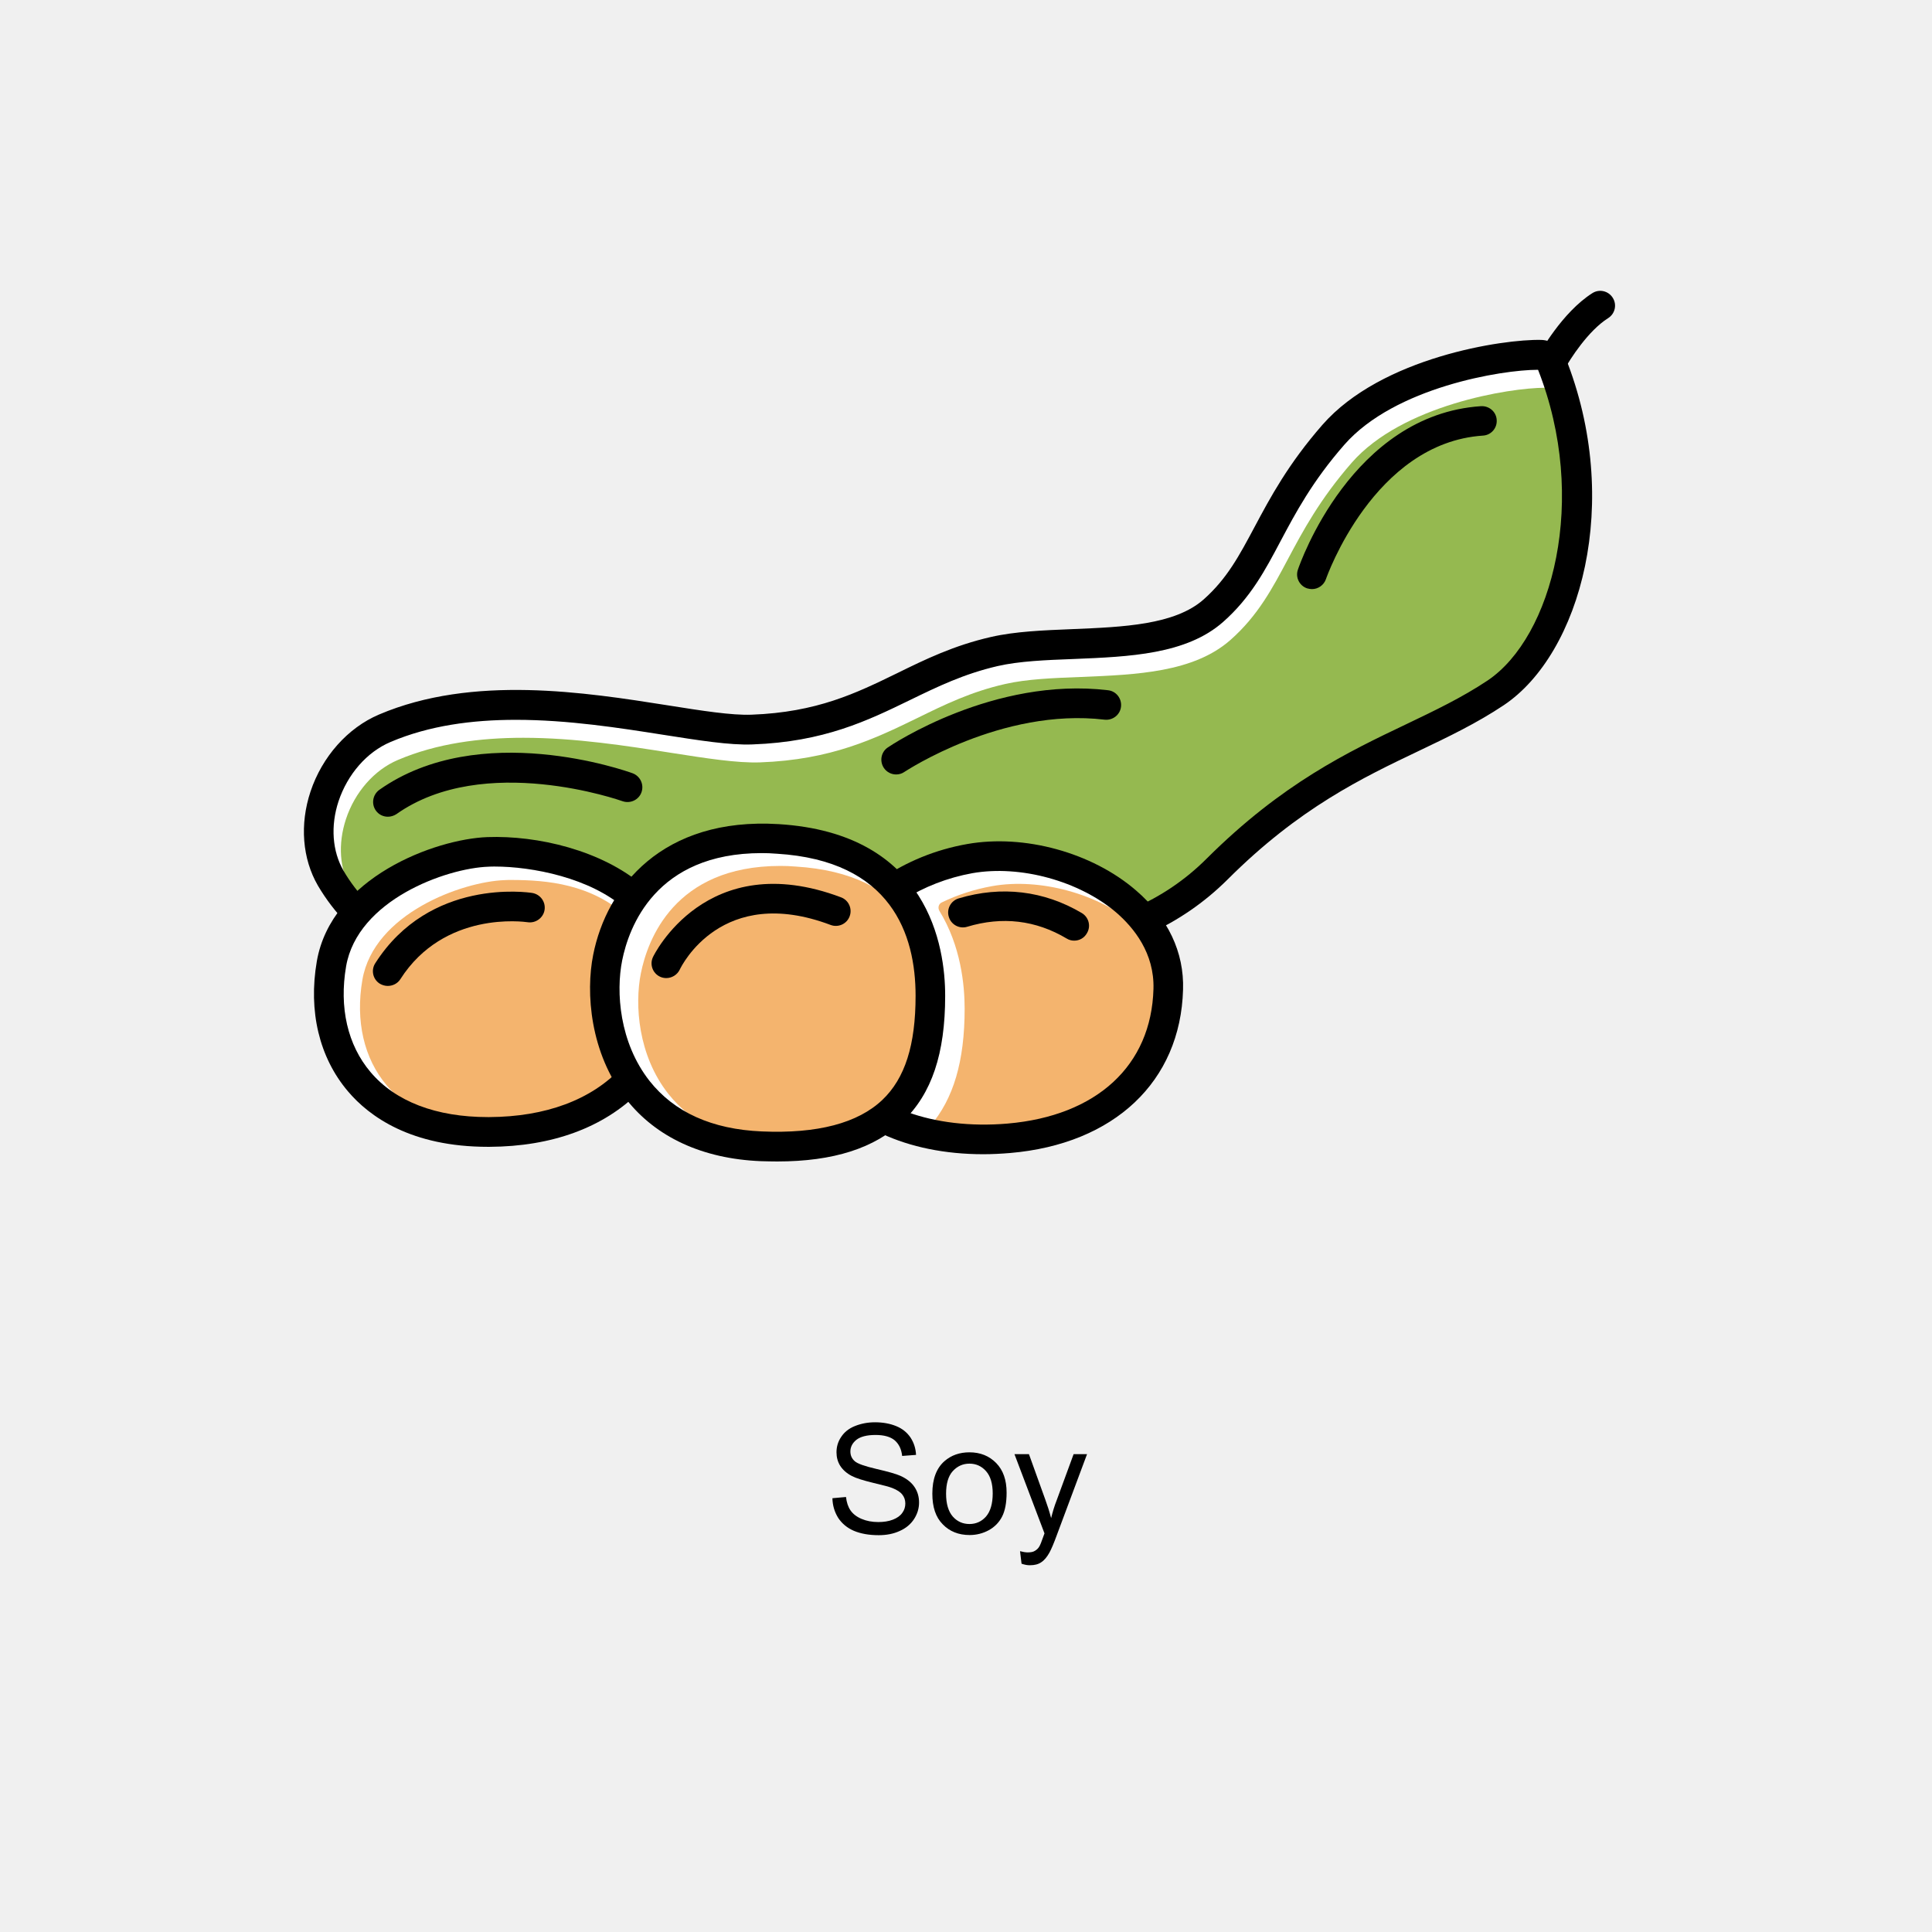
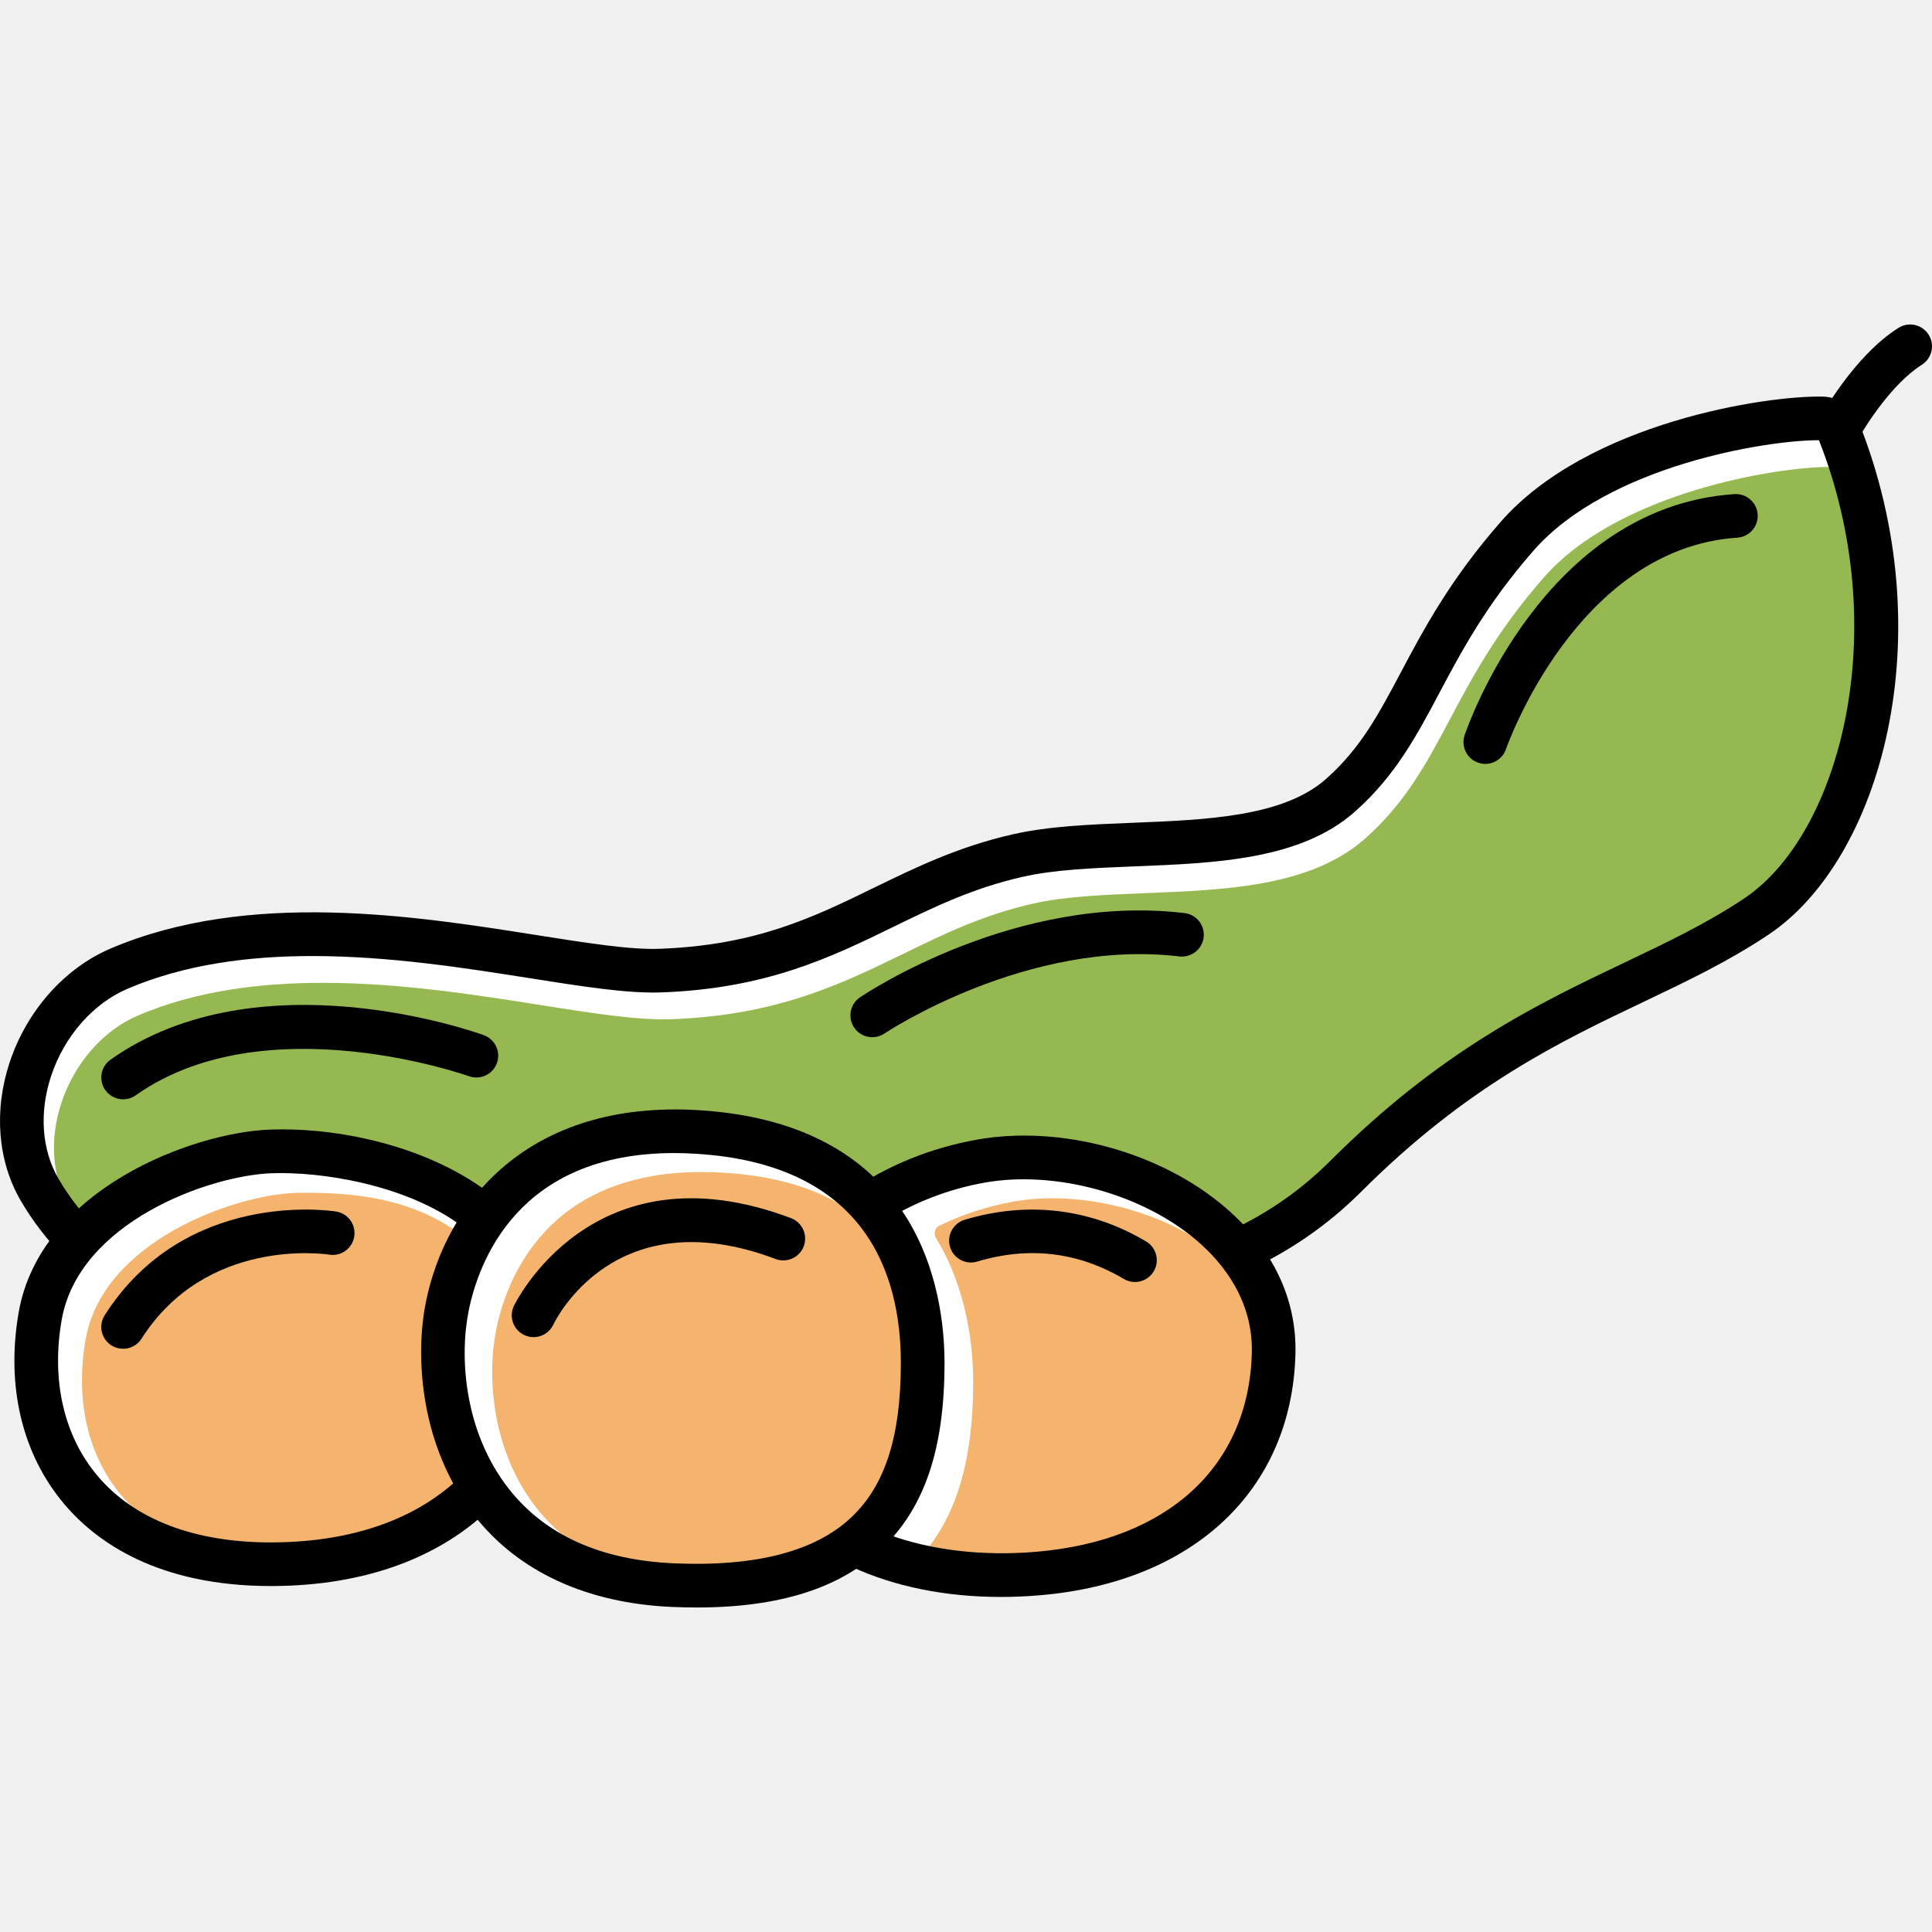
- <svg xmlns="http://www.w3.org/2000/svg" version="1.1" id="Ebene_1" x="0px" y="0px" viewBox="0 0 128 128" style="enable-background:new 0 0 128 128;" xml:space="preserve">
-   <style type="text/css">
- 	.st0{fill:#FFFFFF;}
- 	.st1{fill:#F4B46E;}
- 	.st2{fill:#95B950;}
- </style>
+ <svg xmlns="http://www.w3.org/2000/svg" version="1.1" id="Layer_1" x="0px" y="0px" width="100px" height="100px" viewBox="0 0 100 100" enable-background="new 0 0 100 100" xml:space="preserve">
  <g>
    <g>
-       <path class="st0" d="M73.98,60.47c-2.45-2.11-6.37-3.19-9.55-2.62c-1.32,0.23-2.58,0.68-3.72,1.28c1.62,2.41,1.91,5.19,1.9,6.84    c0,3.48-0.74,5.98-2.29,7.78c1.83,0.63,4.05,0.9,6.44,0.7c5.91-0.51,9.53-3.84,9.67-8.92C76.49,63.15,75.13,61.47,73.98,60.47z" />
-       <path class="st1" d="M75.27,61.33c-2.45-2.11-6.37-3.19-9.55-2.62c-1.17,0.21-2.3,0.58-3.33,1.08c-0.21,0.1-0.27,0.36-0.15,0.56    c1.42,2.32,1.67,4.91,1.67,6.48c0,3.48-0.74,5.98-2.29,7.78c1.83,0.63,4.05,0.9,6.44,0.7c5.91-0.51,9.53-3.84,9.67-8.92    C77.78,64.01,76.42,62.32,75.27,61.33z" />
-       <path class="st0" d="M79.97,56.86c4.99-4.99,9.36-7.07,13.22-8.9c1.91-0.91,3.7-1.76,5.38-2.89c4.3-2.88,6.73-12.03,3.35-20.59    c-0.01,0-0.02,0-0.03,0c-2.35,0-9.46,1.15-12.8,4.96c-2.12,2.43-3.24,4.53-4.23,6.39c-1.02,1.92-1.98,3.74-3.8,5.35    c-2.44,2.16-6.23,2.31-9.9,2.46c-1.86,0.07-3.61,0.14-5.05,0.47c-2.24,0.51-3.97,1.35-5.8,2.25c-2.8,1.36-5.69,2.77-10.44,2.94    c-1.51,0.05-3.56-0.27-5.92-0.64c-2.86-0.45-6.29-0.99-9.75-0.99c-2.86,0-5.73,0.37-8.31,1.47c-1.56,0.66-2.85,2.13-3.44,3.92    c-0.54,1.64-0.43,3.32,0.33,4.61c0.43,0.74,0.96,1.43,1.56,2.07c-0.25,0.23-0.49,0.47-0.71,0.73c1.76-2.06,6.15-3.55,9.96-3.95    c3.82-0.4,8.26,2.54,8.26,2.54s2.74-3.15,7.43-3.6c4.69-0.45,9.09,2.52,9.09,2.52l7.5-2.52c4.46,0.82,7.91,3.32,9.45,4.61    C76.98,59.31,78.54,58.28,79.97,56.86z" />
-       <path d="M71.17,62.32c-0.17,0-0.34-0.04-0.5-0.14c-2.05-1.22-4.27-1.48-6.59-0.78c-0.52,0.16-1.07-0.14-1.22-0.66    c-0.16-0.52,0.14-1.07,0.66-1.22c2.83-0.85,5.65-0.51,8.15,0.97c0.47,0.28,0.62,0.88,0.34,1.34    C71.83,62.15,71.51,62.32,71.17,62.32z" />
-       <path class="st2" d="M80.43,58.07c4.99-4.99,9.36-7.07,13.22-8.9c1.91-0.91,3.7-1.76,5.38-2.89c4.3-2.88,7.85-12.03,4.48-20.59    c-0.01,0-1.14,0-1.15,0c-2.35,0-9.46,1.15-12.8,4.96c-2.12,2.43-3.24,4.53-4.23,6.39c-1.02,1.92-1.98,3.74-3.8,5.35    c-2.44,2.16-6.23,2.31-9.9,2.46c-1.86,0.07-3.61,0.14-5.05,0.47c-2.24,0.51-3.97,1.35-5.8,2.25c-2.8,1.36-5.69,2.77-10.44,2.94    c-1.51,0.05-3.56-0.27-5.92-0.64c-2.86-0.45-6.29-0.99-9.75-0.99c-2.86,0-5.73,0.37-8.31,1.47c-1.56,0.66-2.85,2.13-3.44,3.92    c-0.54,1.64-0.43,3.32,0.33,4.61c0.43,0.74,0.52,0.53,1.12,1.17c-0.25,0.23,3.25-3.02,7.79-3.52c3.81-0.42,9.72,2.9,9.72,2.9    s3.05-3.51,7.74-3.97c4.69-0.45,9.9,3.1,9.9,3.1s4.59-1.92,6.54-2.03c6.11-0.36,8.22,2.54,9.75,4.75    C77.44,60.52,79.01,59.49,80.43,58.07z" />
-       <path d="M103.7,23.65c-0.27-0.67-0.89-1.11-1.59-1.13c-2.51-0.06-10.57,1.14-14.5,5.63c-2.27,2.6-3.45,4.81-4.49,6.76    c-1.02,1.91-1.82,3.42-3.37,4.8c-1.92,1.7-5.35,1.83-8.68,1.97c-1.95,0.08-3.79,0.15-5.41,0.52c-2.46,0.56-4.37,1.49-6.22,2.4    c-2.73,1.33-5.31,2.59-9.65,2.75c-1.32,0.05-3.28-0.26-5.55-0.62c-5.45-0.86-12.91-2.04-19.13,0.61    c-2.07,0.88-3.77,2.79-4.54,5.11c-0.72,2.17-0.54,4.44,0.49,6.22c0.54,0.92,1.2,1.78,1.97,2.57c0.37-0.54,0.8-1.03,1.29-1.48    c-0.6-0.64-1.13-1.33-1.56-2.07c-0.75-1.29-0.87-2.98-0.33-4.61c0.6-1.79,1.88-3.26,3.44-3.92c2.58-1.1,5.45-1.47,8.31-1.47    c3.46,0,6.89,0.54,9.75,0.99c2.37,0.37,4.41,0.7,5.92,0.64c4.75-0.17,7.64-1.58,10.44-2.94c1.83-0.89,3.56-1.73,5.8-2.25    c1.44-0.33,3.19-0.4,5.05-0.47c3.67-0.15,7.46-0.3,9.9-2.46c1.82-1.61,2.78-3.42,3.8-5.35c0.99-1.86,2.1-3.96,4.23-6.39    c3.34-3.81,10.45-4.96,12.8-4.96c0.01,0,0.02,0,0.03,0c3.37,8.56,0.95,17.71-3.35,20.59c-1.68,1.12-3.48,1.98-5.38,2.89    c-3.86,1.84-8.22,3.92-13.22,8.9c-1.47,1.47-3.1,2.53-4.81,3.28c0.43,0.51,0.8,1.06,1.08,1.66c1.8-0.83,3.53-1.98,5.11-3.55    c4.75-4.75,8.96-6.75,12.67-8.52c1.97-0.94,3.83-1.83,5.63-3.03C104.71,43.32,107.54,33.25,103.7,23.65z" />
-       <path d="M75.26,58.99c-2.91-2.51-7.4-3.74-11.18-3.07c-2.11,0.37-4.05,1.18-5.7,2.31c0.29,0.21,0.55,0.43,0.8,0.66    c0.25,0.23,0.48,0.47,0.69,0.72c1.34-0.85,2.9-1.46,4.55-1.76c3.18-0.56,7.1,0.52,9.55,2.62c1.15,1,2.52,2.68,2.45,5.05    c-0.14,5.08-3.76,8.41-9.67,8.92c-2.47,0.21-4.76-0.08-6.63-0.76c-0.46,0.54-1.01,1.03-1.68,1.44c1.87,0.87,4.17,1.35,6.7,1.35    c0.58,0,1.17-0.03,1.78-0.08c6.9-0.59,11.29-4.74,11.46-10.82C78.46,63.09,77.38,60.81,75.26,58.99z" />
-       <path class="st0" d="M32.78,57.42c-0.14,0-0.28,0-0.42,0.01c-2.82,0.1-8.67,2.21-9.43,6.6c-0.47,2.73,0.1,5.22,1.62,7.01    c1.65,1.95,4.34,2.98,7.78,2.98c0.03,0,0.06,0,0.09,0c3.63-0.02,6.58-1.09,8.56-3.09c-0.46-1.17-1.01-3.18-0.73-5.62    c0.46-3.91,1.36-5.35,1.2-5.07C39.12,58.15,35.23,57.42,32.78,57.42z" />
-       <path class="st0" d="M50.46,56.52c-7.04,0-8.8,4.92-9.24,7.11l0,0c-0.42,2.09-0.19,5.43,1.81,7.98c1.64,2.08,4.14,3.21,7.44,3.35    c3.69,0.16,6.37-0.55,7.99-2.09c1.5-1.43,2.2-3.63,2.2-6.9c0-4.04-1.59-8.95-9.2-9.41C51.11,56.53,50.78,56.52,50.46,56.52z     M40.26,63.44L40.26,63.44L40.26,63.44z" />
-       <path class="st1" d="M33.86,58.3c-0.14,0-0.28,0-0.42,0.01c-2.82,0.1-8.67,2.21-9.43,6.6c-0.47,2.73,0.1,5.22,1.62,7.01    c1.65,1.95,4.34,2.98,7.78,2.98c0.03,0,0.06,0,0.09,0c3.63-0.02,6.58-1.09,8.56-3.09c-0.46-1.17-1.79-3.26-1.8-5.72    c0-3.79,1.39-5.69,1.23-5.41C39.16,58.59,36.3,58.3,33.86,58.3z" />
-       <path d="M41.26,70.64c-0.04,0.04-0.07,0.08-0.11,0.12c-1.98,2.11-5,3.23-8.73,3.25c-0.03,0-0.06,0-0.09,0    c-3.44,0-6.13-1.03-7.78-2.98c-1.52-1.79-2.09-4.28-1.62-7.01c0.76-4.39,6.62-6.5,9.43-6.6c0.13-0.01,0.27-0.01,0.42-0.01    c2.45,0,6.34,0.73,8.68,2.83c0.31-0.54,0.69-1.07,1.13-1.57c-2.74-2.34-6.98-3.33-10.3-3.21c-3.46,0.13-10.34,2.67-11.3,8.23    c-0.57,3.31,0.16,6.37,2.06,8.61c1.42,1.68,4.19,3.68,9.28,3.68c0.03,0,0.07,0,0.1,0c4.15-0.02,7.57-1.28,9.93-3.65    C41.93,71.8,41.56,71.23,41.26,70.64z" />
-       <path class="st1" d="M51.7,57.37c-7.04,0-8.8,4.92-9.24,7.11l0,0c-0.42,2.09-0.19,5.43,1.81,7.98c1.64,2.08,4.14,3.21,7.44,3.35    c3.69,0.16,6.37-0.55,7.99-2.09c1.5-1.43,2.2-3.63,2.2-6.9c0-4.04-1.59-8.95-9.2-9.41C52.35,57.38,52.02,57.37,51.7,57.37z     M41.5,64.29L41.5,64.29L41.5,64.29z" />
-       <path d="M51.49,76.95c-0.36,0-0.72-0.01-1.1-0.02c-3.84-0.16-6.92-1.58-8.9-4.1c-2.41-3.07-2.69-7.08-2.19-9.57l0,0    c0.89-4.5,4.59-9.13,12.28-8.66c9.97,0.61,11.04,8.16,11.04,11.37c0,3.84-0.89,6.49-2.8,8.32C57.95,76.07,55.22,76.95,51.49,76.95    z M50.46,56.52c-7.04,0-8.8,4.92-9.24,7.11l0,0c-0.42,2.09-0.19,5.43,1.81,7.98c1.64,2.08,4.14,3.21,7.44,3.35    c3.69,0.16,6.37-0.55,7.99-2.09c1.5-1.43,2.2-3.63,2.2-6.9c0-4.04-1.59-8.95-9.2-9.41C51.11,56.53,50.78,56.52,50.46,56.52z     M40.26,63.44L40.26,63.44L40.26,63.44z" />
-       <path d="M102.79,24.99c-0.16,0-0.32-0.04-0.46-0.12c-0.48-0.26-0.66-0.85-0.4-1.33c0.06-0.12,1.55-2.84,3.57-4.12    c0.46-0.29,1.06-0.15,1.35,0.31c0.29,0.46,0.15,1.06-0.31,1.35c-1.32,0.83-2.53,2.73-2.89,3.39    C103.48,24.81,103.14,24.99,102.79,24.99z" />
-       <path d="M25.7,54.11c-0.31,0-0.61-0.14-0.8-0.41c-0.31-0.44-0.21-1.05,0.23-1.37c6.65-4.7,16.37-1.25,16.78-1.1    c0.51,0.19,0.77,0.75,0.59,1.26c-0.18,0.51-0.75,0.77-1.26,0.59c-0.09-0.03-9.17-3.25-14.98,0.86    C26.09,54.05,25.89,54.11,25.7,54.11z" />
-       <path d="M59.37,51.31c-0.31,0-0.62-0.15-0.81-0.43c-0.3-0.45-0.19-1.06,0.26-1.36c0.28-0.19,7.02-4.69,14.59-3.79    c0.54,0.06,0.92,0.55,0.86,1.09c-0.06,0.54-0.55,0.92-1.09,0.86c-6.82-0.81-13.19,3.42-13.26,3.46    C59.75,51.26,59.56,51.31,59.37,51.31z" />
-       <path d="M86.92,39.03c-0.1,0-0.21-0.02-0.32-0.05c-0.51-0.17-0.79-0.73-0.61-1.24c0.14-0.42,3.58-10.26,12.13-10.83    c0.54-0.03,1.01,0.37,1.04,0.91c0.04,0.54-0.37,1.01-0.91,1.04c-7.24,0.48-10.37,9.41-10.4,9.5    C87.71,38.77,87.33,39.03,86.92,39.03z" />
-       <path d="M25.69,65.32c-0.18,0-0.36-0.05-0.53-0.15c-0.46-0.29-0.59-0.9-0.3-1.35c3.61-5.67,10.13-4.7,10.4-4.66    c0.54,0.09,0.9,0.59,0.82,1.12c-0.08,0.53-0.59,0.9-1.12,0.82c-0.23-0.03-5.53-0.78-8.44,3.78    C26.34,65.16,26.02,65.32,25.69,65.32z" />
-       <path d="M44.14,64.8c-0.14,0-0.28-0.03-0.41-0.09c-0.49-0.23-0.7-0.81-0.47-1.3c0.03-0.07,3.52-7.33,12.46-3.96    c0.51,0.19,0.76,0.76,0.57,1.26c-0.19,0.51-0.76,0.76-1.26,0.57c-7.21-2.72-9.88,2.72-9.99,2.95    C44.87,64.59,44.51,64.8,44.14,64.8z" />
-     </g>
-     <g>
-       <path d="M55.15,99.26l0.9-0.08c0.04,0.36,0.14,0.66,0.3,0.89c0.16,0.23,0.4,0.42,0.73,0.56c0.33,0.14,0.7,0.21,1.11,0.21    c0.36,0,0.69-0.05,0.97-0.16c0.28-0.11,0.49-0.26,0.62-0.45c0.14-0.19,0.2-0.4,0.2-0.62c0-0.23-0.07-0.43-0.2-0.59    c-0.13-0.17-0.35-0.31-0.65-0.43c-0.19-0.08-0.62-0.19-1.29-0.35c-0.66-0.16-1.13-0.31-1.4-0.45c-0.35-0.18-0.6-0.41-0.77-0.67    c-0.17-0.27-0.25-0.57-0.25-0.9c0-0.37,0.1-0.71,0.31-1.02c0.21-0.32,0.51-0.56,0.91-0.72c0.4-0.16,0.84-0.25,1.33-0.25    c0.54,0,1.01,0.09,1.42,0.26c0.41,0.17,0.72,0.43,0.94,0.76c0.22,0.34,0.34,0.72,0.36,1.14l-0.92,0.07    c-0.05-0.46-0.22-0.8-0.5-1.04c-0.28-0.23-0.7-0.35-1.26-0.35c-0.58,0-1,0.11-1.27,0.32c-0.26,0.21-0.4,0.47-0.4,0.77    c0,0.26,0.09,0.47,0.28,0.64c0.18,0.17,0.67,0.34,1.44,0.52c0.78,0.18,1.31,0.33,1.6,0.46c0.42,0.19,0.73,0.44,0.93,0.74    c0.2,0.3,0.3,0.64,0.3,1.03c0,0.38-0.11,0.75-0.33,1.09c-0.22,0.34-0.54,0.61-0.95,0.79c-0.41,0.19-0.88,0.28-1.39,0.28    c-0.65,0-1.2-0.1-1.65-0.29c-0.44-0.19-0.79-0.48-1.04-0.86C55.29,100.17,55.16,99.74,55.15,99.26z" />
-       <path d="M61.77,98.96c0-0.97,0.27-1.69,0.81-2.16c0.45-0.39,1-0.58,1.65-0.58c0.72,0,1.31,0.24,1.77,0.71    c0.46,0.47,0.69,1.12,0.69,1.96c0,0.67-0.1,1.2-0.3,1.59c-0.2,0.39-0.5,0.69-0.88,0.9c-0.39,0.21-0.81,0.32-1.27,0.32    c-0.73,0-1.33-0.24-1.78-0.71C61.99,100.52,61.77,99.84,61.77,98.96z M62.68,98.96c0,0.67,0.15,1.17,0.44,1.51    c0.29,0.33,0.66,0.5,1.11,0.5c0.44,0,0.81-0.17,1.1-0.5c0.29-0.34,0.44-0.85,0.44-1.53c0-0.65-0.15-1.14-0.44-1.47    c-0.29-0.33-0.66-0.5-1.1-0.5c-0.44,0-0.81,0.17-1.11,0.5C62.83,97.79,62.68,98.29,62.68,98.96z" />
-       <path d="M67.68,103.6l-0.1-0.83c0.19,0.05,0.36,0.08,0.51,0.08c0.2,0,0.36-0.03,0.47-0.1c0.12-0.07,0.22-0.16,0.29-0.28    c0.06-0.09,0.15-0.31,0.27-0.66c0.02-0.05,0.04-0.12,0.08-0.22l-1.99-5.25h0.96l1.09,3.03c0.14,0.38,0.27,0.79,0.38,1.21    c0.1-0.41,0.22-0.81,0.37-1.19l1.12-3.05h0.89l-1.99,5.33c-0.21,0.58-0.38,0.97-0.5,1.19c-0.16,0.29-0.34,0.51-0.54,0.64    c-0.2,0.14-0.45,0.2-0.73,0.2C68.08,103.71,67.89,103.67,67.68,103.6z" />
+       <path fill="#FFFFFF" d="M61.973,64.232c-2.817-2.428-7.341-3.672-10.999-3.021c-1.521,0.27-2.968,0.777-4.279,1.471    c1.864,2.771,2.194,5.98,2.193,7.879c-0.002,4.012-0.847,6.883-2.641,8.955c2.11,0.729,4.666,1.039,7.413,0.803    c6.808-0.586,10.97-4.426,11.135-10.273C64.871,67.318,63.303,65.379,61.973,64.232z" />
+       <path fill="#F4B46E" d="M63.457,65.215c-2.816-2.428-7.34-3.67-10.998-3.021c-1.352,0.24-2.646,0.668-3.838,1.246    c-0.238,0.117-0.313,0.416-0.175,0.641c1.63,2.672,1.927,5.658,1.926,7.463c-0.001,4.012-0.847,6.883-2.64,8.955    c2.11,0.729,4.666,1.039,7.412,0.803c6.808-0.586,10.969-4.426,11.135-10.273C66.355,68.301,64.787,66.361,63.457,65.215z" />
+       <path fill="#FFFFFF" d="M68.869,60.074c5.748-5.742,10.779-8.139,15.219-10.252c2.195-1.045,4.268-2.031,6.199-3.324    c4.958-3.316,7.746-13.852,3.863-23.713c-0.012,0-0.023,0-0.034,0c-2.704,0-10.894,1.322-14.741,5.715    c-2.447,2.795-3.733,5.221-4.869,7.357c-1.176,2.215-2.285,4.305-4.379,6.158c-2.811,2.486-7.177,2.66-11.399,2.828    c-2.138,0.086-4.156,0.166-5.813,0.545c-2.58,0.59-4.57,1.561-6.678,2.588c-3.221,1.57-6.551,3.193-12.017,3.391    c-1.742,0.063-4.095-0.309-6.821-0.74c-3.289-0.518-7.242-1.143-11.223-1.143c-3.289,0-6.598,0.426-9.564,1.689    c-1.797,0.766-3.278,2.455-3.964,4.516c-0.627,1.887-0.491,3.824,0.375,5.314c0.495,0.852,1.102,1.65,1.797,2.389    c-0.289,0.266-0.561,0.545-0.816,0.838c2.031-2.375,7.081-4.086,11.475-4.549c4.395-0.461,9.509,2.926,9.509,2.926    s3.159-3.627,8.561-4.15c5.402-0.523,10.473,2.906,10.473,2.906l8.635-2.906c5.131,0.939,9.113,3.826,10.88,5.307    C65.427,62.9,67.23,61.713,68.869,60.074z" />
+       <path d="M58.744,66.357c-0.197,0-0.396-0.051-0.576-0.158c-2.361-1.4-4.914-1.703-7.588-0.9c-0.598,0.18-1.227-0.16-1.406-0.758    s0.16-1.227,0.758-1.406c3.257-0.977,6.504-0.59,9.389,1.121c0.537,0.318,0.715,1.012,0.396,1.549    C59.505,66.16,59.129,66.357,58.744,66.357z" />
+       <path fill="#95B950" d="M69.404,61.461c5.748-5.744,10.779-8.139,15.219-10.252c2.193-1.045,4.266-2.031,6.199-3.324    c4.957-3.316,9.038-13.852,5.155-23.715c-0.012,0-1.315,0-1.327,0c-2.704,0-10.894,1.324-14.74,5.717    c-2.447,2.795-3.734,5.219-4.87,7.357c-1.175,2.215-2.285,4.305-4.378,6.158c-2.811,2.486-7.178,2.66-11.4,2.828    c-2.137,0.086-4.156,0.166-5.813,0.545c-2.58,0.59-4.57,1.559-6.678,2.586c-3.221,1.57-6.551,3.195-12.018,3.393    c-1.742,0.063-4.096-0.309-6.82-0.74c-3.289-0.52-7.242-1.143-11.223-1.143c-3.29,0-6.598,0.426-9.565,1.689    c-1.797,0.766-3.278,2.453-3.964,4.516c-0.627,1.887-0.491,3.822,0.375,5.313c0.495,0.854,0.595,0.613,1.29,1.354    c-0.289,0.264,3.741-3.479,8.968-4.061c4.393-0.488,11.195,3.344,11.195,3.344s3.506-4.045,8.908-4.568    c5.401-0.523,11.4,3.564,11.4,3.564s5.285-2.205,7.527-2.34c7.035-0.418,9.463,2.926,11.223,5.467    C65.961,64.285,67.764,63.1,69.404,61.461z" />
+       <path d="M96.201,21.828c-0.307-0.768-1.026-1.277-1.833-1.299c-2.885-0.074-12.169,1.316-16.692,6.482    c-2.62,2.992-3.973,5.539-5.166,7.787c-1.17,2.203-2.094,3.943-3.881,5.525c-2.207,1.953-6.164,2.111-9.992,2.264    c-2.244,0.09-4.364,0.174-6.226,0.6c-2.833,0.646-5.035,1.721-7.165,2.758c-3.146,1.535-6.119,2.984-11.107,3.164    c-1.52,0.059-3.777-0.301-6.389-0.713c-6.275-0.99-14.87-2.348-22.024,0.699c-2.383,1.016-4.336,3.215-5.223,5.883    c-0.831,2.5-0.625,5.109,0.565,7.16c0.618,1.064,1.385,2.051,2.264,2.959c0.423-0.621,0.925-1.189,1.487-1.705    c-0.695-0.738-1.302-1.537-1.797-2.389c-0.865-1.49-1.002-3.428-0.375-5.314c0.686-2.061,2.167-3.75,3.964-4.516    c2.967-1.264,6.275-1.689,9.564-1.689c3.98,0,7.934,0.625,11.223,1.143c2.727,0.432,5.079,0.803,6.821,0.74    c5.466-0.197,8.796-1.82,12.017-3.391c2.107-1.027,4.098-1.998,6.678-2.588c1.657-0.379,3.676-0.459,5.813-0.545    c4.223-0.168,8.589-0.342,11.399-2.828c2.094-1.854,3.203-3.943,4.379-6.156c1.136-2.139,2.422-4.564,4.869-7.359    c3.848-4.393,12.037-5.715,14.741-5.715c0.012,0,0.022,0,0.034,0c3.883,9.861,1.095,20.396-3.863,23.713    c-1.932,1.293-4.004,2.279-6.199,3.324c-4.439,2.113-9.471,4.51-15.219,10.252c-1.697,1.697-3.568,2.912-5.534,3.783    c0.498,0.588,0.922,1.225,1.249,1.906c2.077-0.959,4.068-2.277,5.883-4.09c5.473-5.471,10.318-7.775,14.593-9.811    c2.271-1.082,4.415-2.104,6.484-3.488C97.36,44.484,100.619,32.891,96.201,21.828z" />
+       <path d="M63.448,62.523c-3.349-2.889-8.52-4.311-12.87-3.537c-2.43,0.432-4.668,1.354-6.559,2.66    c0.33,0.238,0.637,0.49,0.923,0.756s0.55,0.543,0.792,0.83c1.547-0.98,3.339-1.684,5.239-2.021    c3.658-0.65,8.182,0.594,10.999,3.021c1.33,1.146,2.898,3.086,2.822,5.813c-0.165,5.848-4.327,9.688-11.135,10.273    c-2.843,0.244-5.484-0.092-7.637-0.875c-0.526,0.627-1.165,1.184-1.934,1.656c2.159,1.002,4.805,1.559,7.719,1.559    c0.668,0,1.352-0.029,2.045-0.09c7.945-0.684,13.002-5.457,13.199-12.461C67.133,67.248,65.887,64.625,63.448,62.523z" />
+       <path fill="#FFFFFF" d="M14.533,60.717c-0.166,0-0.325,0.004-0.479,0.01c-3.247,0.119-9.989,2.543-10.864,7.602    c-0.544,3.141,0.119,6.008,1.865,8.07c1.903,2.25,5.001,3.438,8.964,3.438c0.034,0,0.067,0,0.102-0.002    c4.182-0.021,7.58-1.25,9.86-3.551c-0.527-1.344-1.167-3.658-0.837-6.471c0.528-4.502,1.566-6.158,1.383-5.84    C21.834,61.557,17.353,60.717,14.533,60.717z" />
+       <path fill="#FFFFFF" d="M34.891,59.682c-8.104,0-10.136,5.668-10.638,8.191l0,0c-0.479,2.406-0.221,6.254,2.083,9.188    c1.883,2.398,4.766,3.695,8.563,3.857c4.247,0.184,7.339-0.629,9.198-2.412c1.725-1.65,2.529-4.176,2.531-7.945    c0-4.648-1.836-10.301-10.594-10.842C35.641,59.693,35.258,59.682,34.891,59.682z M23.145,67.652h0.004H23.145z" />
+       <path fill="#F4B46E" d="M15.771,61.736c-0.166,0-0.326,0.002-0.479,0.008c-3.247,0.119-9.99,2.541-10.864,7.602    c-0.543,3.141,0.119,6.008,1.865,8.07c1.903,2.25,5.002,3.436,8.964,3.436c0.034,0,0.067,0,0.103,0    c4.18-0.021,7.58-1.25,9.859-3.553c-0.526-1.342-2.066-3.75-2.07-6.582c-0.004-4.359,1.605-6.551,1.422-6.234    C21.876,62.068,18.59,61.736,15.771,61.736z" />
+       <path d="M24.295,75.945c-0.041,0.047-0.077,0.098-0.121,0.143c-2.277,2.43-5.754,3.725-10.053,3.746    c-0.034,0.002-0.067,0.002-0.102,0.002c-3.963,0-7.061-1.188-8.964-3.438c-1.746-2.063-2.409-4.93-1.865-8.07    c0.875-5.059,7.617-7.482,10.864-7.602c0.153-0.006,0.313-0.008,0.479-0.008c2.819,0,7.301,0.838,9.994,3.254    c0.36-0.623,0.791-1.234,1.307-1.809c-3.16-2.697-8.043-3.834-11.863-3.695c-3.989,0.146-11.9,3.076-13.007,9.475    c-0.659,3.811,0.182,7.332,2.367,9.914c1.639,1.938,4.82,4.236,10.687,4.236c0.038,0,0.076,0,0.115,0    c4.781-0.023,8.721-1.477,11.43-4.199C25.063,77.279,24.641,76.625,24.295,75.945z" />
+       <path fill="#F4B46E" d="M36.315,60.664c-8.103,0-10.136,5.666-10.638,8.189l0,0c-0.479,2.406-0.221,6.254,2.083,9.188    c1.884,2.398,4.766,3.695,8.563,3.859c4.248,0.182,7.34-0.631,9.199-2.412c1.725-1.652,2.528-4.178,2.53-7.947    c0.001-4.648-1.835-10.301-10.593-10.842C37.066,60.676,36.684,60.664,36.315,60.664z M24.57,68.633h0.004H24.57z" />
+       <path d="M36.072,83.203c-0.413,0-0.836-0.01-1.27-0.027c-4.424-0.189-7.967-1.822-10.244-4.721    c-2.777-3.535-3.094-8.148-2.521-11.023l0,0c1.029-5.176,5.281-10.512,14.137-9.969c11.479,0.709,12.715,9.395,12.714,13.098    c-0.002,4.428-1.027,7.471-3.227,9.578C43.513,82.195,40.367,83.203,36.072,83.203z M34.891,59.682    c-8.104,0-10.136,5.668-10.638,8.191l0,0c-0.479,2.406-0.221,6.254,2.083,9.188c1.883,2.398,4.766,3.695,8.563,3.857    c4.247,0.184,7.339-0.629,9.198-2.412c1.725-1.65,2.529-4.176,2.531-7.945c0-4.648-1.836-10.301-10.594-10.842    C35.641,59.693,35.258,59.682,34.891,59.682z M23.145,67.652h0.004H23.145z" />
+       <path d="M95.151,23.379c-0.181,0-0.363-0.045-0.534-0.137c-0.55-0.295-0.756-0.98-0.459-1.529    c0.071-0.133,1.779-3.273,4.109-4.744c0.528-0.332,1.226-0.174,1.559,0.354c0.332,0.527,0.175,1.225-0.354,1.559    c-1.521,0.959-2.916,3.143-3.325,3.902C95.943,23.162,95.554,23.379,95.151,23.379z" />
+       <path d="M6.373,56.9c-0.354,0-0.703-0.166-0.923-0.477c-0.36-0.51-0.24-1.215,0.27-1.574c7.658-5.414,18.851-1.439,19.323-1.268    c0.586,0.213,0.889,0.861,0.676,1.447s-0.86,0.889-1.447,0.676c-0.104-0.037-10.561-3.738-17.247,0.988    C6.826,56.834,6.599,56.9,6.373,56.9z" />
+       <path d="M45.15,53.686c-0.363,0-0.719-0.174-0.938-0.496c-0.35-0.516-0.215-1.219,0.301-1.568c0.327-0.221,8.09-5.398,16.8-4.361    c0.619,0.074,1.062,0.637,0.987,1.256s-0.635,1.059-1.256,0.988c-7.857-0.938-15.19,3.939-15.264,3.988    C45.588,53.623,45.367,53.686,45.15,53.686z" />
+       <path d="M76.88,39.539c-0.12,0-0.243-0.02-0.364-0.061c-0.59-0.199-0.906-0.84-0.706-1.43c0.164-0.482,4.119-11.816,13.966-12.473    c0.625-0.035,1.16,0.43,1.201,1.053c0.042,0.621-0.429,1.16-1.052,1.201c-8.332,0.555-11.94,10.84-11.976,10.945    C77.789,39.244,77.35,39.539,76.88,39.539z" />
+       <path d="M6.371,69.813c-0.208,0-0.418-0.057-0.606-0.176c-0.525-0.336-0.681-1.035-0.346-1.561    c4.159-6.525,11.661-5.418,11.978-5.367c0.617,0.098,1.037,0.678,0.939,1.293s-0.676,1.035-1.291,0.939    c-0.268-0.041-6.373-0.904-9.721,4.35C7.109,69.629,6.744,69.813,6.371,69.813z" />
+       <path d="M27.617,69.211c-0.16,0-0.322-0.035-0.477-0.107c-0.563-0.264-0.809-0.932-0.547-1.496    c0.039-0.084,4.049-8.441,14.35-4.557c0.584,0.221,0.879,0.873,0.658,1.457c-0.22,0.582-0.871,0.879-1.455,0.658    c-8.301-3.133-11.378,3.129-11.505,3.396C28.447,68.971,28.041,69.211,27.617,69.211z" />
    </g>
  </g>
</svg>
